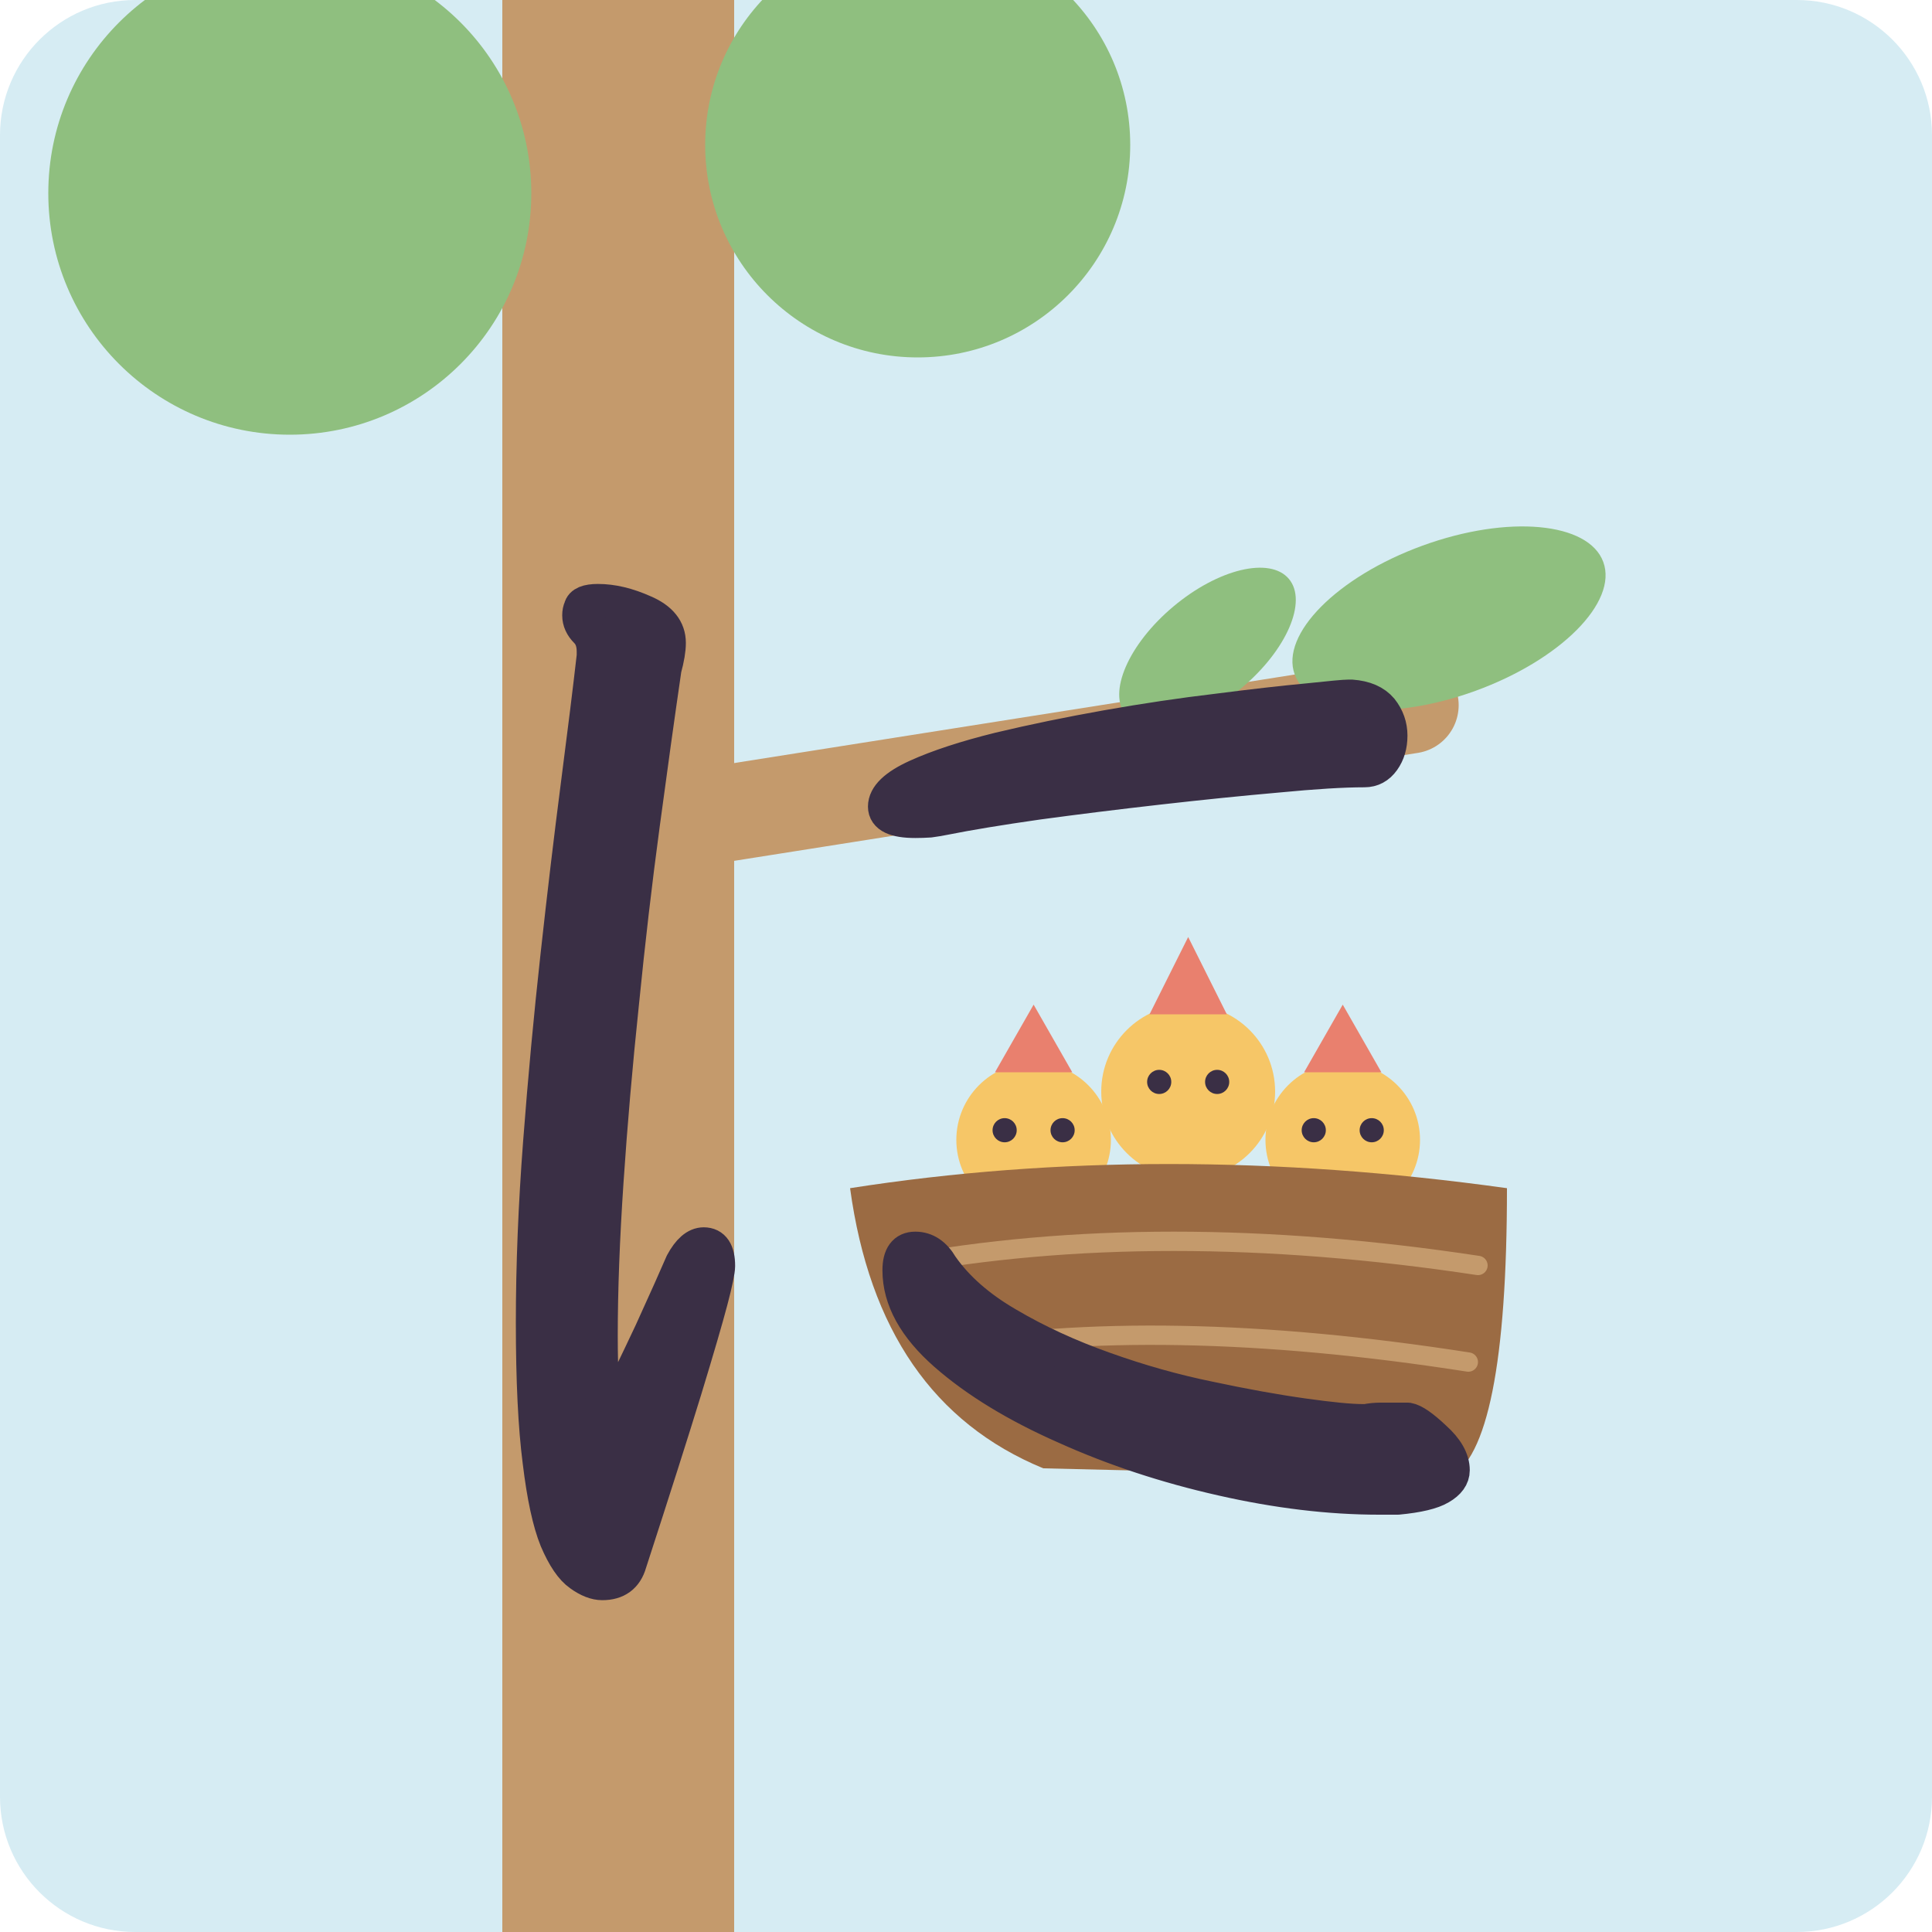
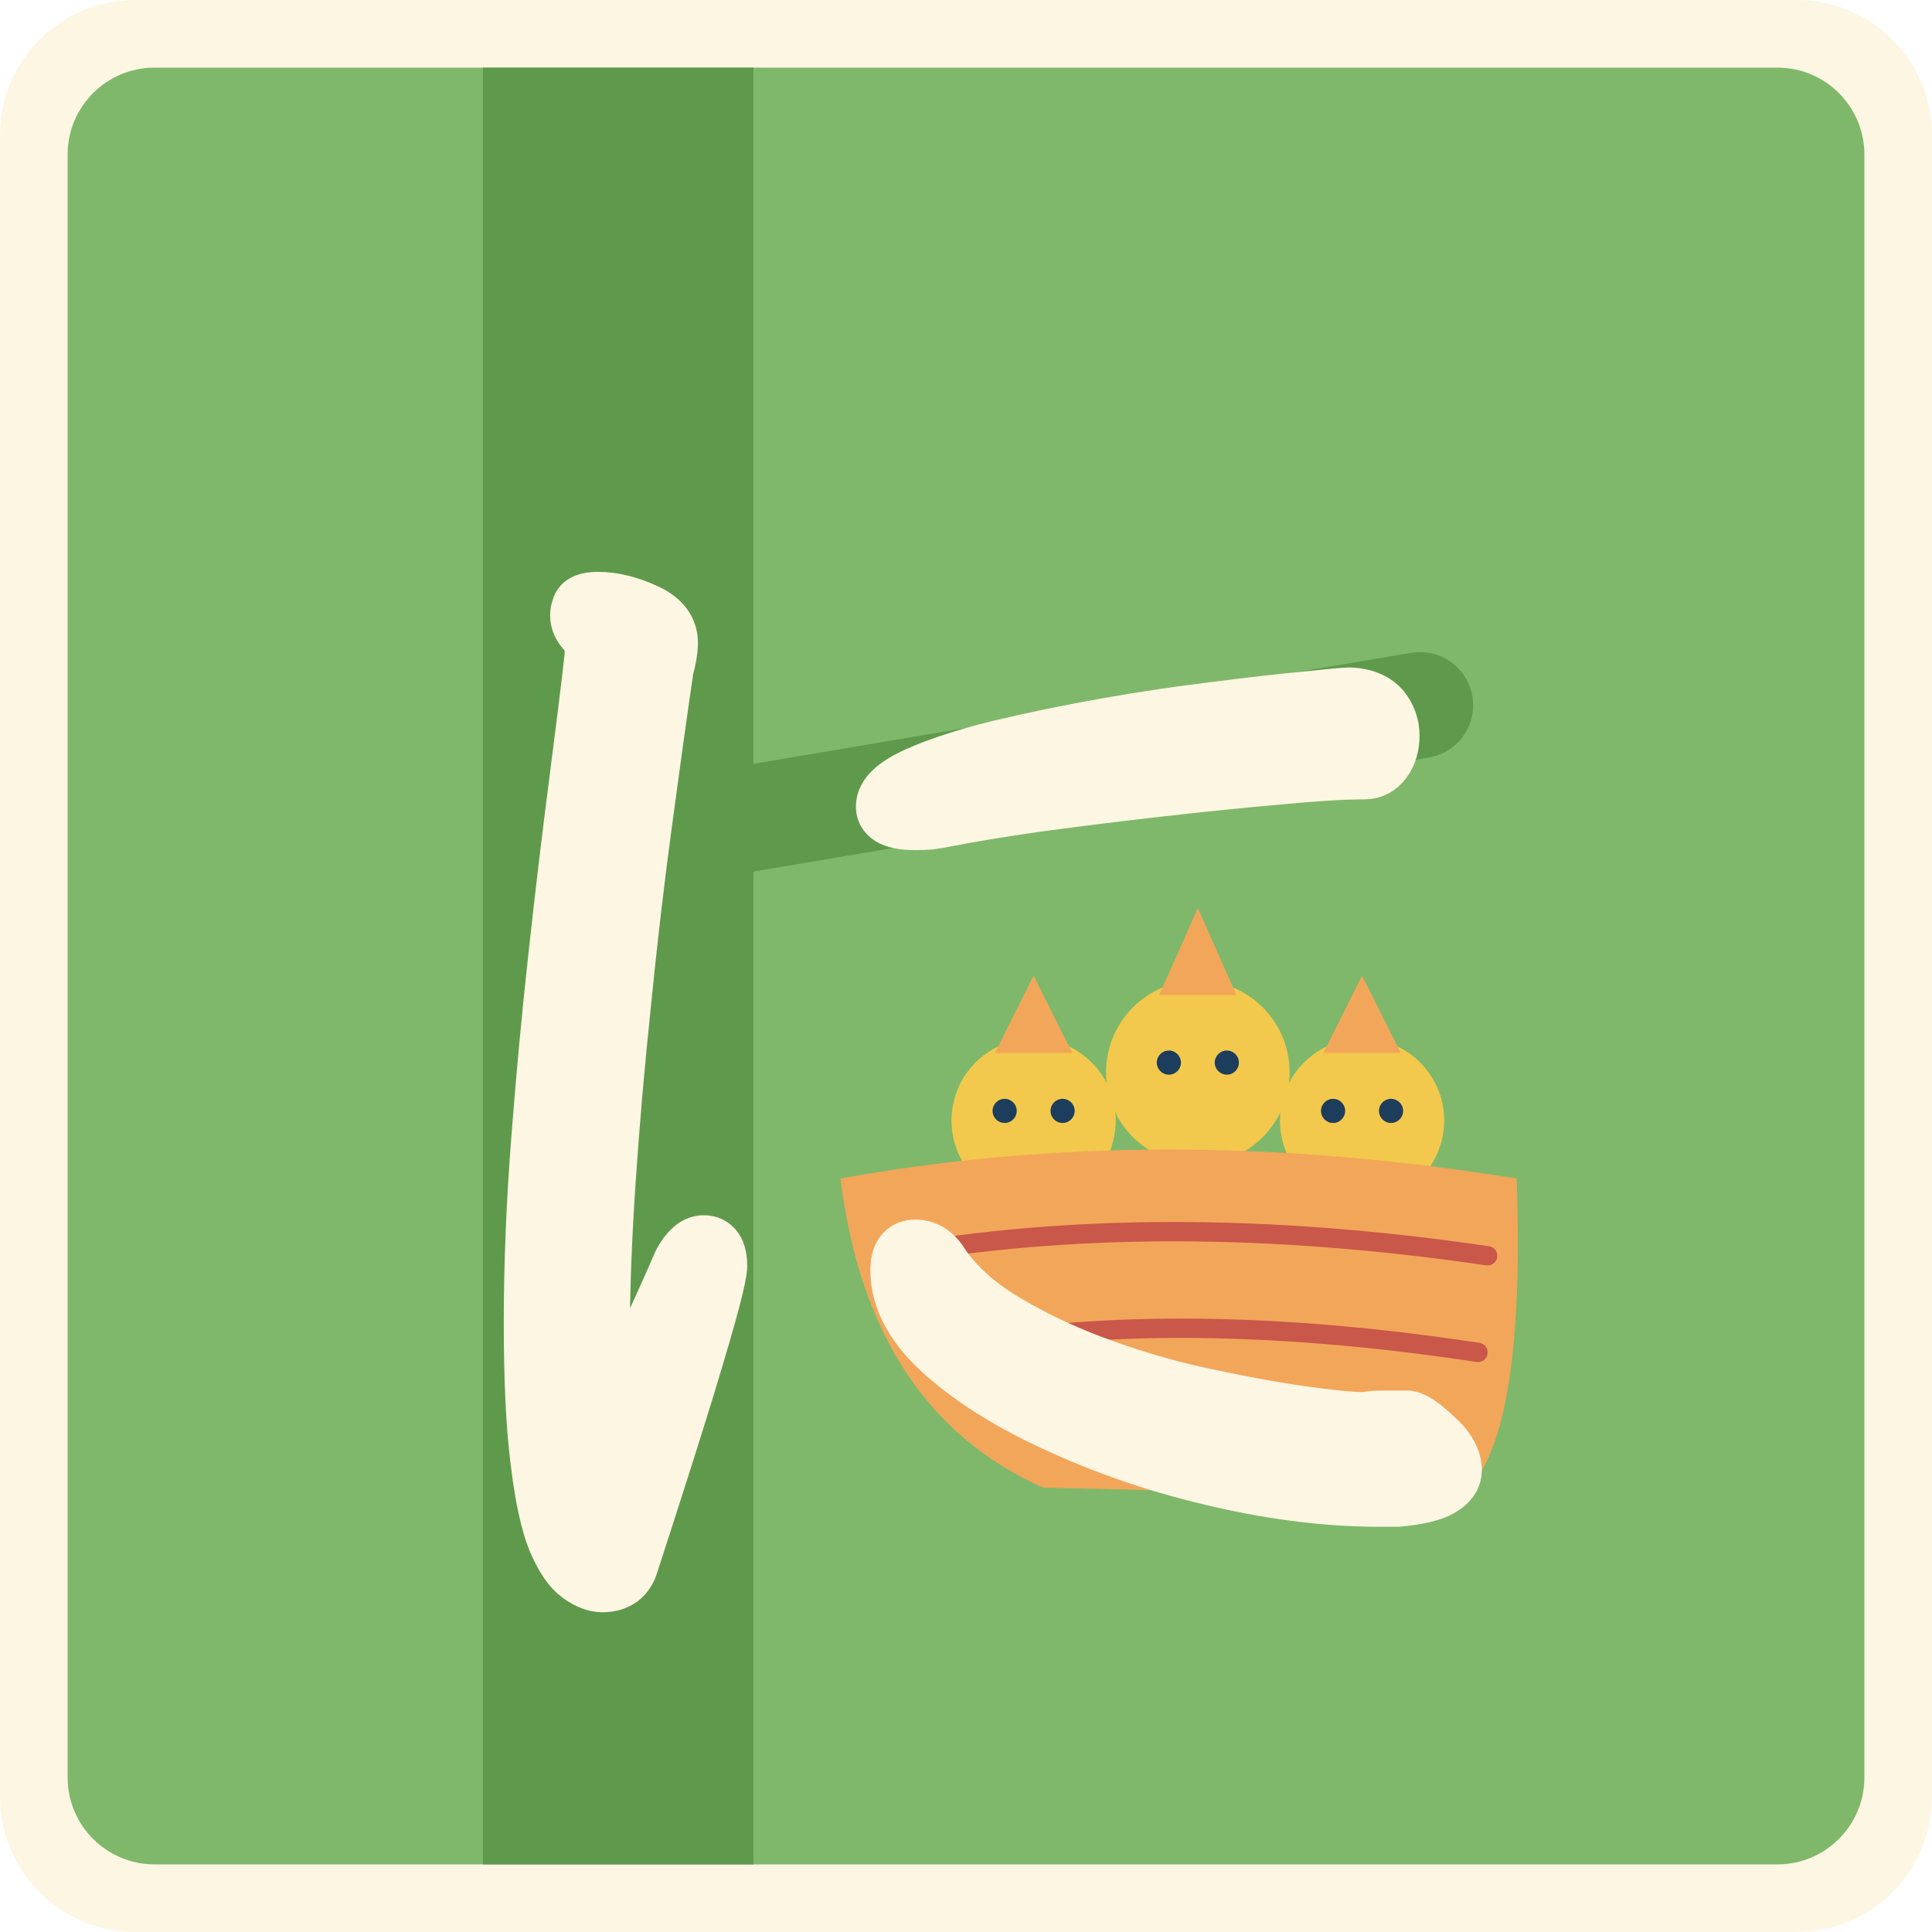
<svg xmlns="http://www.w3.org/2000/svg" viewBox="0 0 400 400">
-   <rect width="400" height="400" rx="28" fill="#d6ecf3" />
-   <rect x="104" y="0" width="48" height="400" fill="#c49a6c" />
-   <path d="M140 170L292 146" stroke="#c49a6c" stroke-width="20" stroke-linecap="round" />
-   <g fill="#8fbf7f">
-     <ellipse cx="300" cy="128" rx="34" ry="16" transform="rotate(-20 300 128)" />
-     <ellipse cx="250" cy="134" rx="22" ry="11" transform="rotate(-40 250 134)" />
-     <circle cx="60" cy="40" r="50" />
-     <circle cx="190" cy="30" r="44" />
+   <rect width="400" height="400" rx="28" fill="#fdf6e3" />
+   <defs>
+     <clipPath id="card">
+       <rect x="14" y="14" width="372" height="372" rx="18" />
+     </clipPath>
+   </defs>
+   <rect x="14" y="14" width="372" height="372" rx="18" fill="#7fb86a" />
+   <g clip-path="url(#card)">
+     <rect x="100" y="0" width="56" height="400" fill="#5f9a4c" />
+     <path d="M140 172L294 146" stroke="#5f9a4c" stroke-width="22" stroke-linecap="round" />
+     <g fill="#f2c94c">
+       <circle cx="214" cy="232" r="17" />
+       <circle cx="248" cy="222" r="19" />
+       <circle cx="282" cy="232" r="17" />
+     </g>
+     <g fill="#f2a65a">
+       <path d="M206 218l8-16 8 16z" />
+       <path d="M240 206l8-18 8 18z" />
+       <path d="M274 218l8-16 8 16z" />
+     </g>
+     <g fill="#1d3d5c">
+       <circle cx="208" cy="230" r="2.5" />
+       <circle cx="220" cy="230" r="2.5" />
+       <circle cx="242" cy="220" r="2.5" />
+       <circle cx="254" cy="220" r="2.5" />
+       <circle cx="276" cy="230" r="2.5" />
+       <circle cx="288" cy="230" r="2.5" />
+     </g>
+     <path d="M174 244Q240 232 314 244Q316 300 302 310L216 308Q180 292 174 244Z" fill="#f2a65a" />
+     <g fill="none" stroke="#c9574a" stroke-width="4" stroke-linecap="round">
+       <path d="M184 260Q240 250 308 260M192 280Q240 270 306 280" />
+     </g>
  </g>
-   <g fill="#f6c667">
-     <circle cx="214" cy="236" r="16" />
-     <circle cx="246" cy="226" r="18" />
-     <circle cx="278" cy="236" r="16" />
-   </g>
-   <g fill="#e9806e">
-     <path d="M206 222l8-14 8 14z" />
-     <path d="M238 210l8-16 8 16z" />
-     <path d="M270 222l8-14 8 14z" />
-   </g>
-   <g fill="#3a2f45">
-     <circle cx="208" cy="234" r="2.5" />
-     <circle cx="220" cy="234" r="2.5" />
-     <circle cx="240" cy="224" r="2.5" />
-     <circle cx="252" cy="224" r="2.5" />
-     <circle cx="272" cy="234" r="2.5" />
-     <circle cx="284" cy="234" r="2.5" />
-   </g>
-   <path d="M176 246Q240 236 312 246Q312 300 300 306L216 304Q182 290 176 246Z" fill="#9b6b43" />
-   <g fill="none" stroke="#c49a6c" stroke-width="4" stroke-linecap="round">
-     <path d="M186 262Q240 252 306 262M194 280Q240 272 304 282" />
-   </g>
-   <path id="glyph" d="M122.9 134.9L122.9 135.8Q121.7 146.3 119.6 162.5Q117.5 178.7 115.4 197.8Q113.3 216.8 111.8 236.5Q110.3 256.1 110.3 273.8Q110.3 291.8 111.7 302.6Q113.0 313.4 115.2 318.8Q117.5 324.2 120.1 326.0Q122.6 327.8 124.7 327.8Q129.2 327.8 130.4 323.6Q137.9 300.5 141.8 287.8Q145.7 275.0 147.2 269.3Q148.7 263.6 148.7 262.1Q148.7 257.6 145.7 257.6Q143.3 257.6 141.2 261.5Q139.4 265.7 134.8 275.8Q130.1 285.8 125.3 295.4Q124.4 287.6 124.4 276.5Q124.4 262.4 125.6 244.6Q126.8 226.7 128.8 207.7Q130.7 188.6 133.1 170.8Q135.5 152.9 137.6 138.5Q138.5 135.2 138.5 133.1Q138.5 128.9 133.4 126.7Q128.3 124.4 123.8 124.4Q120.5 124.4 120.2 125.9Q119.9 126.5 119.9 127.4Q119.9 129.2 121.4 130.7Q122.9 132.2 122.9 134.9ZM279.8 144.2L279.2 144.2Q278.0 144.2 270.5 145.0Q263.0 145.7 252.1 147.1Q241.1 148.4 229.2 150.5Q217.4 152.6 206.9 155.1Q196.4 157.7 189.8 160.7Q183.2 163.7 183.2 167.0Q183.2 170.0 189.5 170.0Q191.0 170.0 192.5 169.9Q194.0 169.7 195.5 169.4Q203.0 167.9 214.9 166.2Q226.7 164.6 239.9 163.1Q253.1 161.6 264.5 160.6Q275.9 159.5 282.5 159.5Q284.9 159.5 286.4 157.4Q287.9 155.3 287.9 152.3Q287.9 149.3 286.0 146.9Q284.0 144.5 279.8 144.2ZM285.5 310.1L289.4 310.1Q295.7 309.5 298.2 308.0Q300.8 306.5 300.8 304.4Q300.8 301.1 297.0 297.7Q293.3 294.2 291.5 293.9L288.8 293.9Q287.3 293.9 285.8 293.9Q284.3 293.9 282.8 294.2L282.2 294.2Q278.3 294.2 269.8 293.0Q261.2 291.8 250.4 289.5Q239.6 287.3 228.7 283.4Q217.7 279.5 208.7 274.2Q199.7 269.0 194.9 262.1Q192.8 258.5 189.5 258.5Q186.2 258.5 186.2 263.0Q186.2 272.0 195.8 280.4Q205.4 288.8 220.6 295.5Q235.7 302.3 253.0 306.2Q270.2 310.1 285.5 310.1Z" fill="#3a2f45" stroke="#3a2f45" stroke-width="7" stroke-linejoin="round" />
+   <path id="glyph" d="M122.9 134.9L122.9 135.8Q121.7 146.3 119.6 162.5Q117.5 178.7 115.4 197.8Q113.3 216.8 111.8 236.5Q110.3 256.1 110.3 273.8Q110.3 291.8 111.7 302.6Q113.0 313.4 115.2 318.8Q117.5 324.2 120.1 326.0Q122.6 327.8 124.7 327.8Q129.2 327.8 130.4 323.6Q137.9 300.5 141.8 287.8Q145.7 275.0 147.2 269.3Q148.7 263.6 148.7 262.1Q148.7 257.6 145.7 257.6Q143.3 257.6 141.2 261.5Q139.4 265.7 134.8 275.8Q130.1 285.8 125.3 295.4Q124.4 287.6 124.4 276.5Q124.4 262.4 125.6 244.6Q126.8 226.7 128.8 207.7Q130.7 188.6 133.1 170.8Q135.5 152.9 137.6 138.5Q138.5 135.2 138.5 133.1Q138.5 128.9 133.4 126.7Q128.3 124.4 123.8 124.4Q120.5 124.4 120.2 125.9Q119.9 126.5 119.9 127.4Q119.9 129.2 121.4 130.7Q122.9 132.2 122.9 134.9ZM279.8 144.2L279.2 144.2Q278.0 144.2 270.5 145.0Q263.0 145.7 252.1 147.1Q241.1 148.4 229.2 150.5Q217.4 152.6 206.9 155.1Q196.4 157.7 189.8 160.7Q183.2 163.7 183.2 167.0Q183.2 170.0 189.5 170.0Q191.0 170.0 192.5 169.9Q194.0 169.7 195.5 169.4Q203.0 167.9 214.9 166.2Q226.7 164.6 239.9 163.1Q253.1 161.6 264.5 160.6Q275.9 159.5 282.5 159.5Q284.9 159.5 286.4 157.4Q287.9 155.3 287.9 152.3Q287.9 149.3 286.0 146.9Q284.0 144.5 279.8 144.2ZM285.5 310.1L289.4 310.1Q295.7 309.5 298.2 308.0Q300.8 306.5 300.8 304.4Q300.8 301.1 297.0 297.7Q293.3 294.2 291.5 293.9L288.8 293.9Q287.3 293.9 285.8 293.9Q284.3 293.9 282.8 294.2L282.2 294.2Q278.3 294.2 269.8 293.0Q261.2 291.8 250.4 289.5Q239.6 287.3 228.7 283.4Q217.7 279.5 208.7 274.2Q199.7 269.0 194.9 262.1Q192.8 258.5 189.5 258.5Q186.2 258.5 186.2 263.0Q186.2 272.0 195.8 280.4Q205.4 288.8 220.6 295.5Q235.7 302.3 253.0 306.2Q270.2 310.1 285.5 310.1Z" fill="#fdf6e3" stroke="#fdf6e3" stroke-width="12" stroke-linejoin="round" />
+   <g clip-path="url(#card)">
+ 
+ </g>
</svg>
